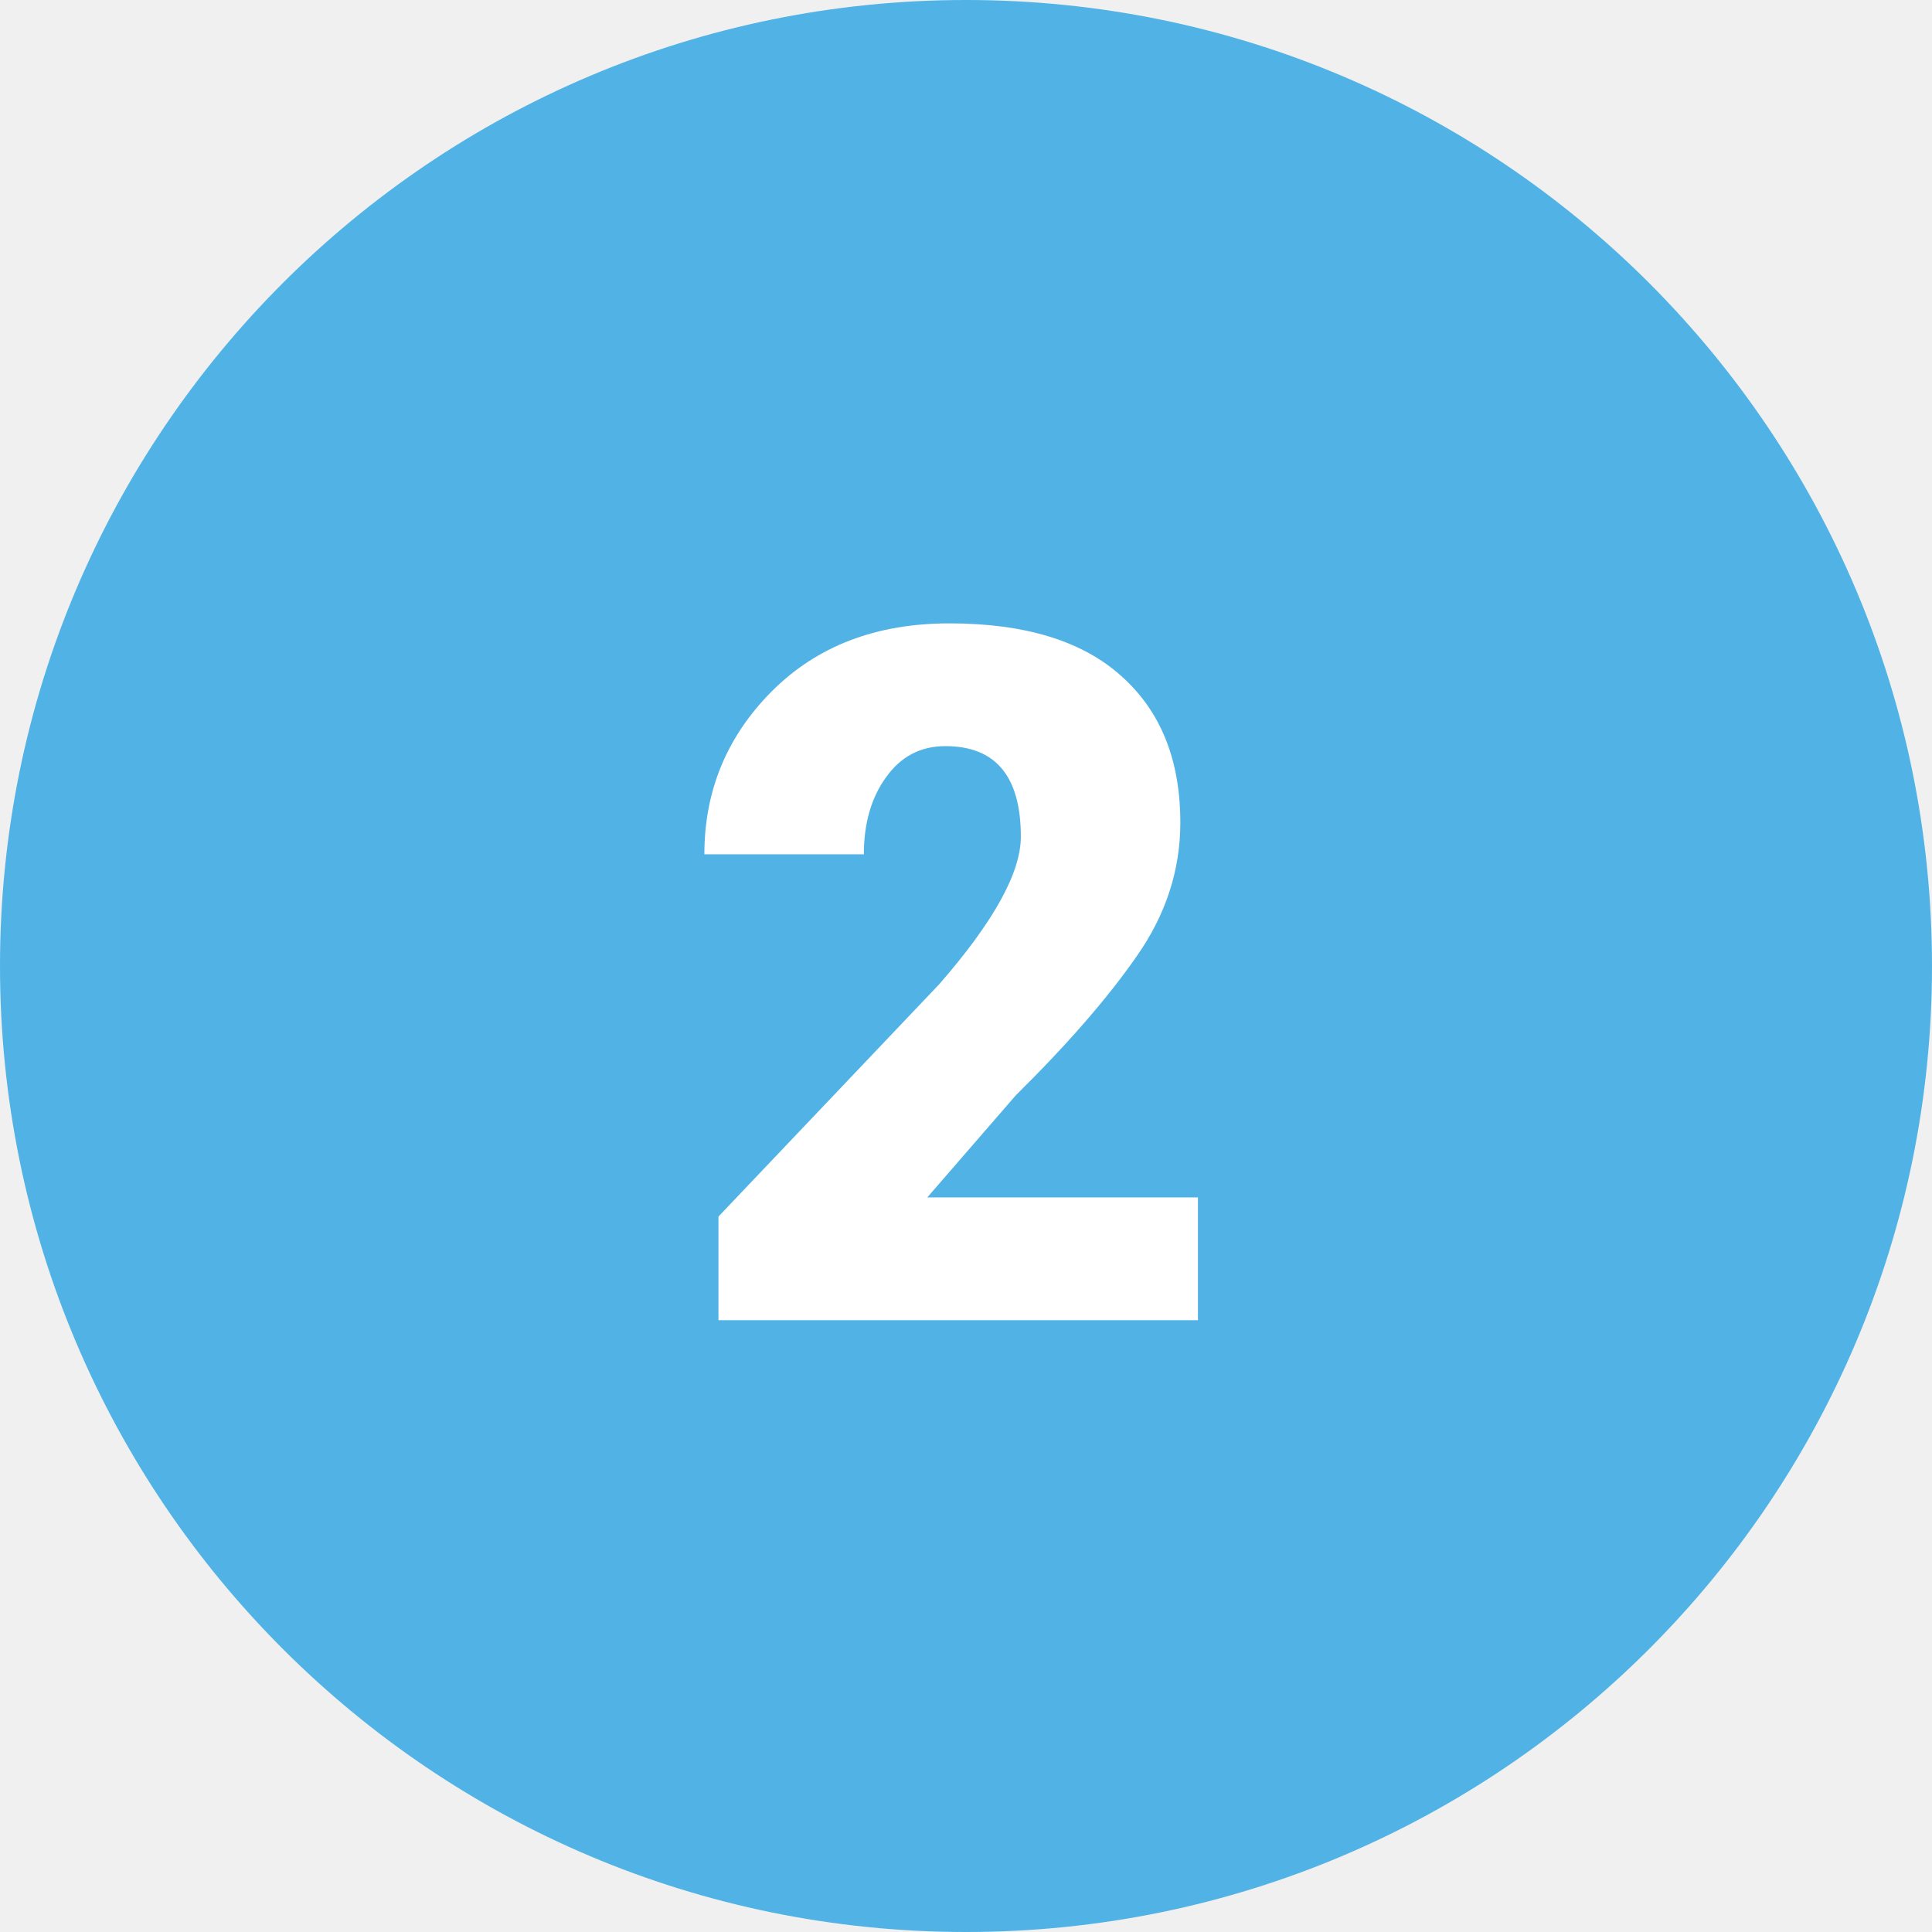
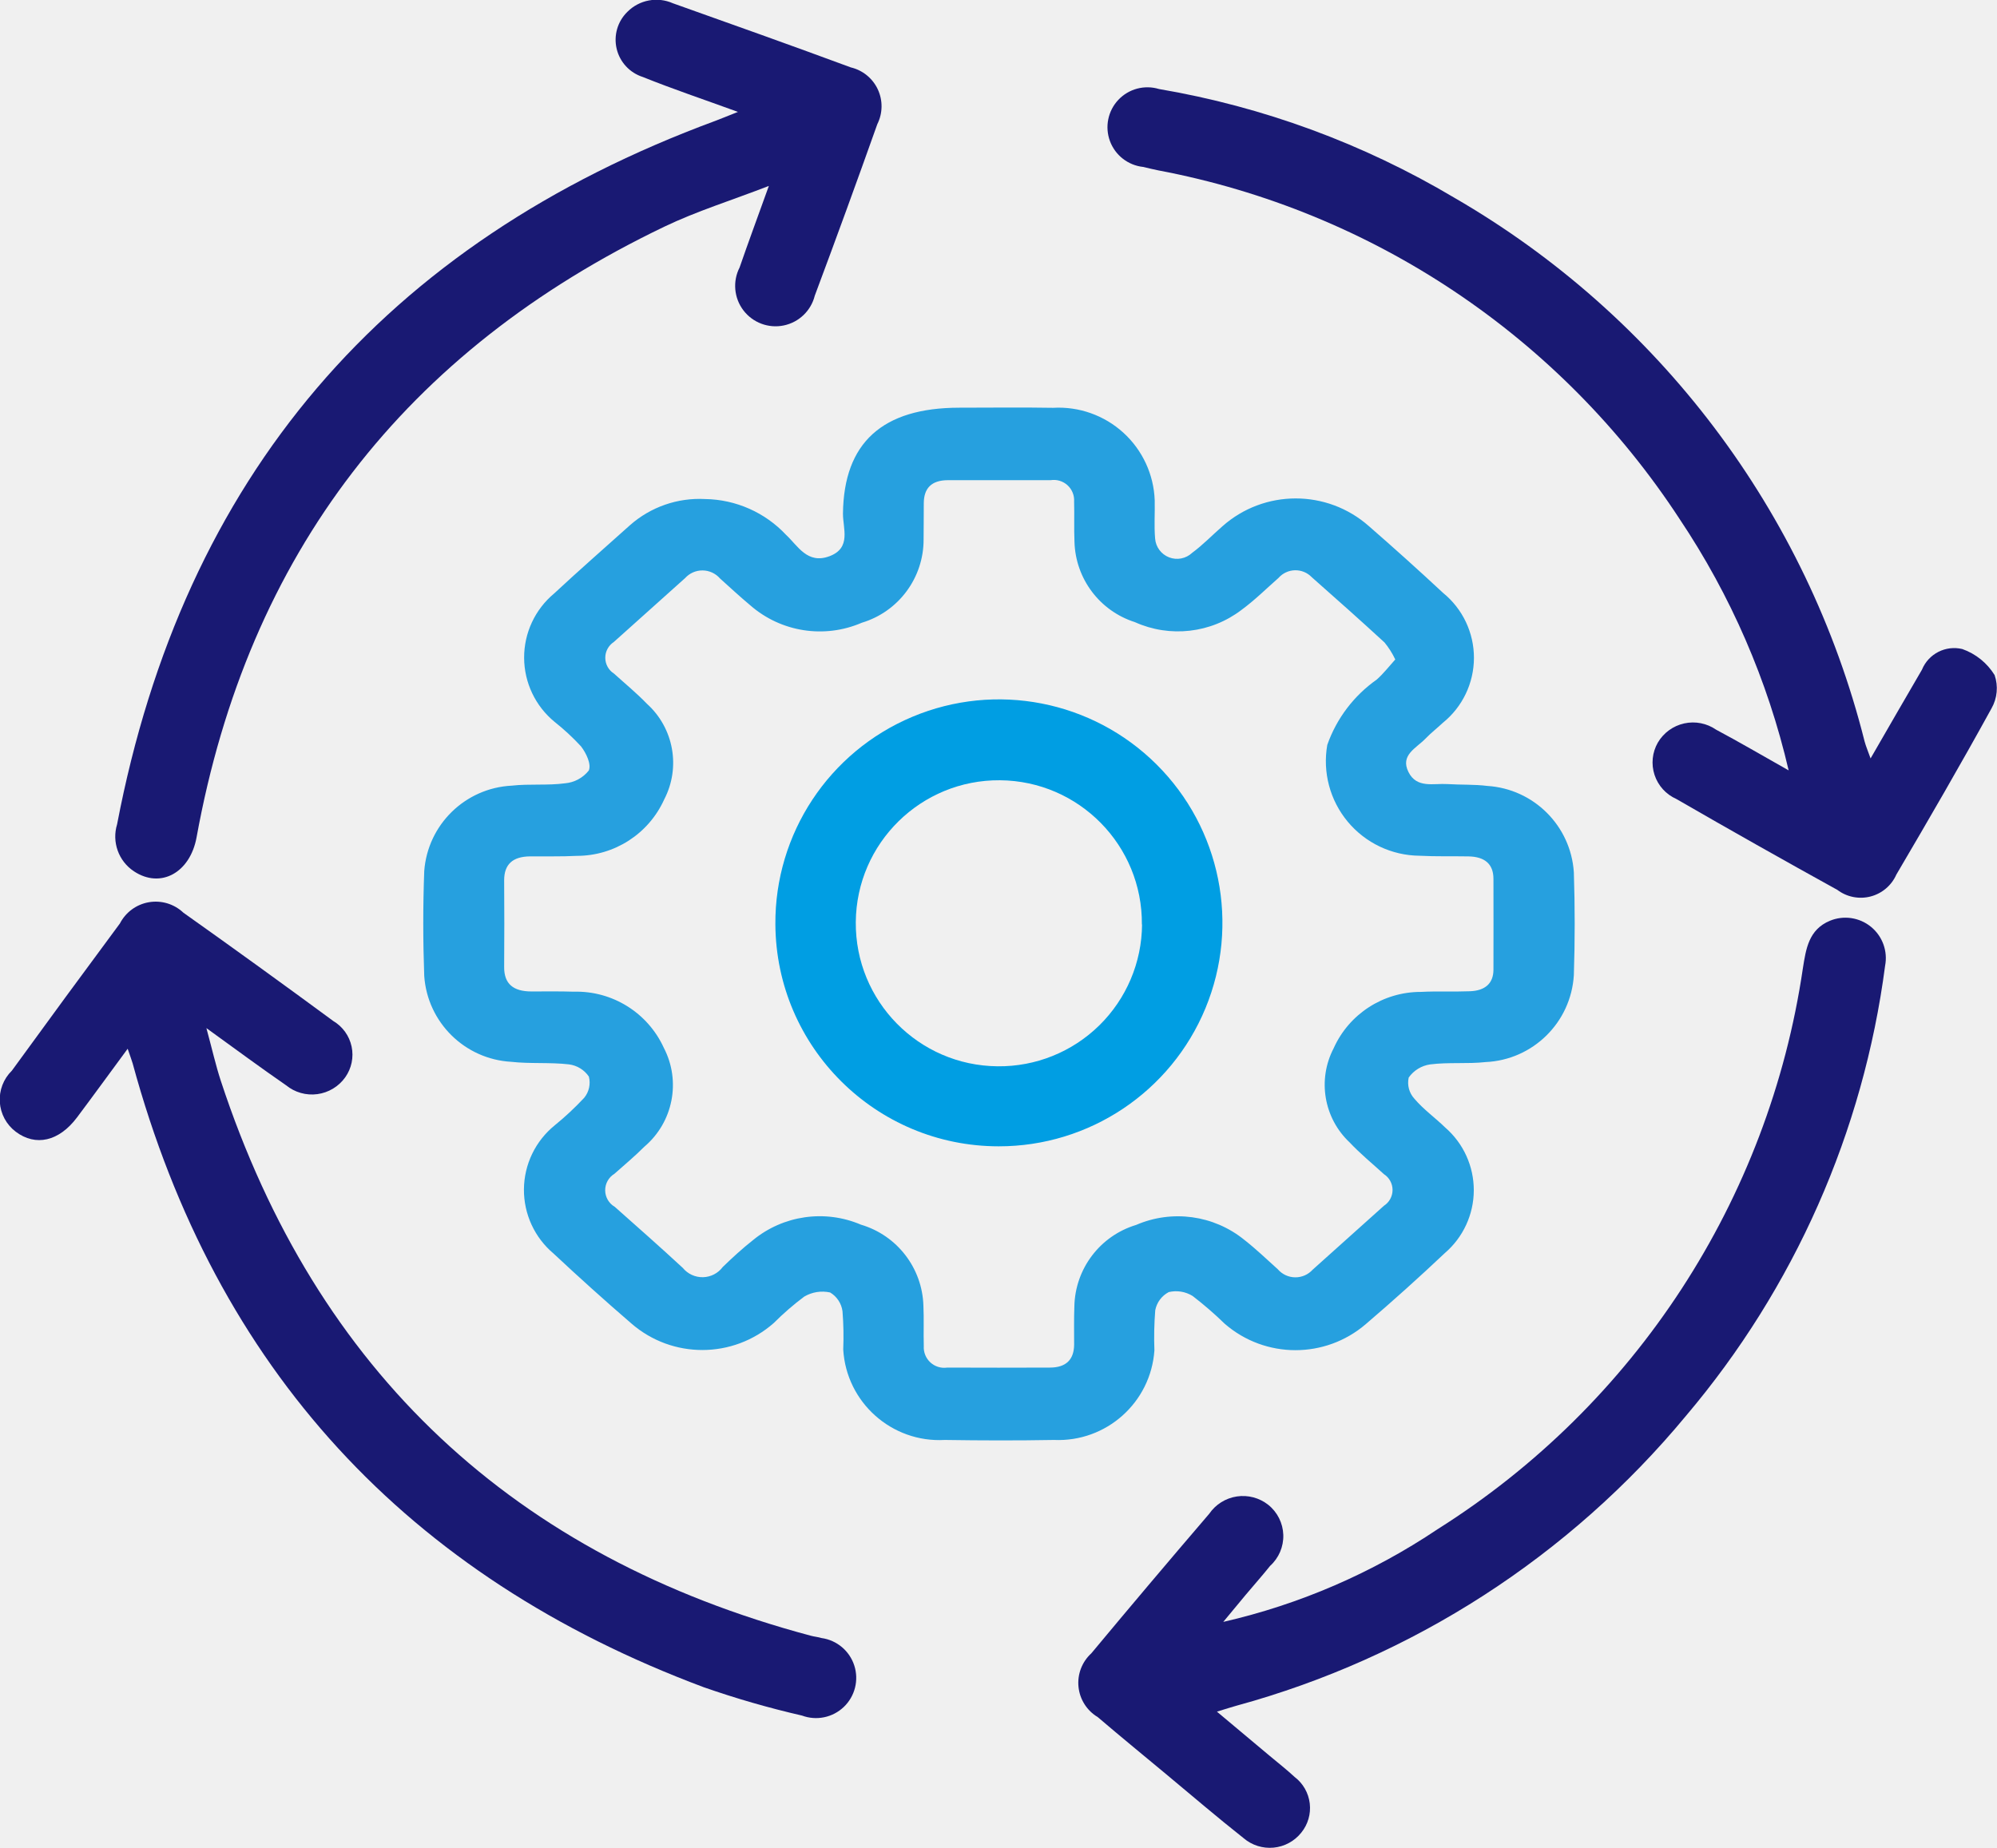
- <svg xmlns="http://www.w3.org/2000/svg" width="60" height="60" viewBox="0 0 60 60">
-   <g id="Grupo_564491" data-name="Grupo 564491" transform="translate(-600.5 -6343.291)">
-     <circle id="Elipse_1195" data-name="Elipse 1195" cx="30" cy="30" r="30" transform="translate(600.5 6343.291)" fill="#51b3e5" />
-     <text id="_2" data-name="2" transform="translate(621.5 6353.291)" fill="#fff" font-size="30" font-family="Roboto-Black, Roboto" font-weight="800">
-       <tspan x="0" y="31">2</tspan>
-     </text>
+ <svg xmlns="http://www.w3.org/2000/svg" width="85" height="78.666" viewBox="0 0 85 78.666">
+   <g id="Grupo_562040" data-name="Grupo 562040" transform="translate(0)">
+     <path id="Trazado_194902" data-name="Trazado 194902" d="M261.582,499.554a4.822,4.822,0,0,1,3.452,1.529c.495.457.9,1.259,1.844.905s.566-1.189.574-1.823c.037-3,1.669-4.5,4.957-4.5,1.329,0,2.659-.018,3.987.005a4.092,4.092,0,0,1,4.325,3.936c.013.544-.03,1.09.017,1.631a.936.936,0,0,0,1.575.608c.464-.342.86-.758,1.294-1.135a4.7,4.7,0,0,1,6.227-.005q1.609,1.4,3.163,2.847a3.558,3.558,0,0,1-.014,5.53c-.242.227-.507.433-.735.67-.392.408-1.089.7-.726,1.424.352.706,1.06.475,1.66.513.567.036,1.142.009,1.7.079a3.941,3.941,0,0,1,3.679,3.676q.072,2.188,0,4.38a3.941,3.941,0,0,1-3.754,3.7c-.781.086-1.586,0-2.364.1a1.35,1.35,0,0,0-.911.559,1.008,1.008,0,0,0,.241.9c.38.451.888.813,1.318,1.232a3.529,3.529,0,0,1-.019,5.339q-1.641,1.55-3.367,3.027a4.594,4.594,0,0,1-6-.012,15.729,15.729,0,0,0-1.368-1.185,1.344,1.344,0,0,0-1.019-.167,1.112,1.112,0,0,0-.574.771,14.7,14.7,0,0,0-.036,1.714,4.1,4.1,0,0,1-4.272,3.81c-1.55.028-3.1.024-4.651,0a4.1,4.1,0,0,1-4.322-3.851,13.447,13.447,0,0,0-.031-1.628,1.1,1.1,0,0,0-.527-.8,1.525,1.525,0,0,0-1.1.175,11.958,11.958,0,0,0-1.3,1.127,4.6,4.6,0,0,1-6.067.012q-1.683-1.452-3.3-2.967a3.54,3.54,0,0,1,.046-5.463,12.6,12.6,0,0,0,1.252-1.17,1.02,1.02,0,0,0,.2-.907,1.213,1.213,0,0,0-.848-.518c-.811-.094-1.647-.018-2.459-.109a3.933,3.933,0,0,1-3.7-3.654c-.054-1.487-.055-2.978,0-4.465a3.933,3.933,0,0,1,3.723-3.638c.749-.085,1.523,0,2.269-.1a1.448,1.448,0,0,0,1.012-.544c.116-.27-.108-.739-.331-1.029a9.889,9.889,0,0,0-1.124-1.042,3.545,3.545,0,0,1-.021-5.465c1.058-.986,2.151-1.941,3.23-2.909A4.468,4.468,0,0,1,261.582,499.554Zm29.378,6.83a3.507,3.507,0,0,0-.456-.722c-1.02-.939-2.059-1.862-3.1-2.782a.961.961,0,0,0-1.414.033c-.521.459-1.015.95-1.578,1.363a4.46,4.46,0,0,1-4.536.518,3.693,3.693,0,0,1-2.57-3.414c-.024-.572,0-1.145-.016-1.717a.866.866,0,0,0-1-.912c-1.455,0-2.912,0-4.367,0-.717,0-1.025.356-1.031.971-.006.515,0,1.03-.008,1.546a3.692,3.692,0,0,1-2.63,3.552,4.5,4.5,0,0,1-4.748-.742c-.442-.369-.861-.759-1.288-1.143a.993.993,0,0,0-1.487-.014q-1.517,1.36-3.034,2.72a.8.8,0,0,0,.011,1.346c.469.425.964.831,1.4,1.284a3.383,3.383,0,0,1,.734,4.074,4.077,4.077,0,0,1-3.719,2.4c-.662.035-1.328.015-1.992.022-.738.008-1.1.341-1.1,1.014.007,1.231.011,2.462,0,3.693-.007.724.393,1.045,1.165,1.044.6,0,1.2-.01,1.8.01a4.089,4.089,0,0,1,3.829,2.386,3.44,3.44,0,0,1-.827,4.213c-.4.4-.844.774-1.274,1.154a.817.817,0,0,0,.015,1.406c.971.862,1.946,1.721,2.895,2.6a1.079,1.079,0,0,0,1.7-.037c.412-.4.833-.787,1.285-1.143a4.472,4.472,0,0,1,4.6-.66,3.713,3.713,0,0,1,2.657,3.45c.026.572,0,1.145.016,1.717a.872.872,0,0,0,1,.917c1.455.007,2.911.005,4.366,0,.71,0,1.027-.358,1.033-.975,0-.544-.01-1.088.01-1.631a3.7,3.7,0,0,1,2.628-3.467,4.485,4.485,0,0,1,4.6.63c.5.392.96.831,1.43,1.256a.99.99,0,0,0,1.485.019q1.517-1.36,3.033-2.721a.8.8,0,0,0,0-1.346c-.49-.447-1.009-.872-1.459-1.351a3.366,3.366,0,0,1-.681-4.008,4.061,4.061,0,0,1,3.715-2.4c.694-.037,1.392,0,2.087-.028.634-.023,1-.326,1-.92.006-1.288,0-2.576,0-3.864,0-.635-.373-.944-1.06-.957s-1.394.009-2.087-.028a4.024,4.024,0,0,1-3.926-4.719,5.72,5.72,0,0,1,2.105-2.781C290.457,506.987,290.685,506.689,290.96,506.384Z" transform="translate(-231.572 -478.308)" fill="#26a0df" />
+     <path id="Trazado_194903" data-name="Trazado 194903" d="M290.565,558.537a27.325,27.325,0,0,0,9.119-3.944,34.086,34.086,0,0,0,15.551-23.88c.132-.822.243-1.651,1.155-2.027a1.721,1.721,0,0,1,2.345,1.918,37.083,37.083,0,0,1-8.471,19.155,37.76,37.76,0,0,1-19.14,12.347c-.21.058-.417.126-.829.252l2.224,1.864c.364.305.741.6,1.086.919a1.661,1.661,0,0,1,.279,2.37,1.714,1.714,0,0,1-2.456.231c-1.116-.882-2.2-1.81-3.291-2.719-.973-.809-1.952-1.61-2.914-2.432a1.7,1.7,0,0,1-.276-2.714q2.488-2.989,5.02-5.943a1.737,1.737,0,0,1,2.513-.381,1.707,1.707,0,0,1,.078,2.6c-.335.42-.694.821-1.039,1.233C291.2,557.766,290.883,558.152,290.565,558.537Z" transform="translate(-238.498 -489.487)" fill="#191973" />
+     <path id="Trazado_194904" data-name="Trazado 194904" d="M314.945,507.729a32.45,32.45,0,0,0-4.647-10.71,34.048,34.048,0,0,0-22.181-14.834c-.216-.044-.432-.095-.647-.147a1.7,1.7,0,1,1,.675-3.317,36.591,36.591,0,0,1,12.561,4.623,37.227,37.227,0,0,1,17.471,23.151c.055.207.142.405.255.725.767-1.326,1.471-2.554,2.187-3.778a1.482,1.482,0,0,1,1.721-.878,2.655,2.655,0,0,1,1.371,1.107,1.729,1.729,0,0,1-.131,1.417c-1.309,2.382-2.673,4.734-4.051,7.077a1.655,1.655,0,0,1-2.512.651q-3.442-1.9-6.853-3.87a1.7,1.7,0,0,1-.787-2.4,1.733,1.733,0,0,1,2.482-.549C312.832,506.515,313.785,507.074,314.945,507.729Z" transform="translate(-238.813 -474.931)" fill="#191973" />
+     <path id="Trazado_194905" data-name="Trazado 194905" d="M232.531,533.969c-.773,1.049-1.457,1.992-2.156,2.924-.766,1.021-1.761,1.246-2.607.609a1.719,1.719,0,0,1-.166-2.6q2.285-3.145,4.6-6.269a1.713,1.713,0,0,1,2.7-.457q3.209,2.276,6.378,4.611a1.665,1.665,0,0,1,.51,2.4,1.739,1.739,0,0,1-2.518.336c-1.061-.732-2.1-1.5-3.39-2.433.252.929.4,1.593.611,2.237,4.085,12.428,12.5,20.261,25.111,23.631.152.041.312.054.464.1a1.712,1.712,0,1,1-.835,3.3,39.6,39.6,0,0,1-4.183-1.207c-12.612-4.717-20.762-13.535-24.307-26.56C232.7,534.442,232.643,534.3,232.531,533.969Z" transform="translate(-227.097 -489.32)" fill="#191973" />
+     <path id="Trazado_194906" data-name="Trazado 194906" d="M259.73,478.764c-1.479-.538-2.779-.975-4.051-1.487a1.662,1.662,0,0,1-.654-2.774,1.738,1.738,0,0,1,1.938-.363c2.53.9,5.058,1.8,7.573,2.73a1.7,1.7,0,0,1,1.125,2.418q-1.3,3.661-2.661,7.3a1.72,1.72,0,1,1-3.2-1.2c.37-1.073.765-2.136,1.245-3.472-1.61.622-3.074,1.076-4.441,1.731-11.034,5.29-17.724,13.928-19.917,26-.275,1.509-1.53,2.2-2.667,1.447a1.775,1.775,0,0,1-.716-2c2.831-14.8,11.365-24.745,25.473-29.952C259.031,479.046,259.282,478.941,259.73,478.764Z" transform="translate(-228.32 -474)" fill="#191973" />
+     <path id="Trazado_194907" data-name="Trazado 194907" d="M268.3,523.661a9.514,9.514,0,1,1,9.506,9.453A9.507,9.507,0,0,1,268.3,523.661Zm15.6.01a6.089,6.089,0,1,0-6.14,6.036A6.08,6.08,0,0,0,283.907,523.67Z" transform="translate(-235.297 -484.311)" fill="#009ee3" />
  </g>
</svg>
